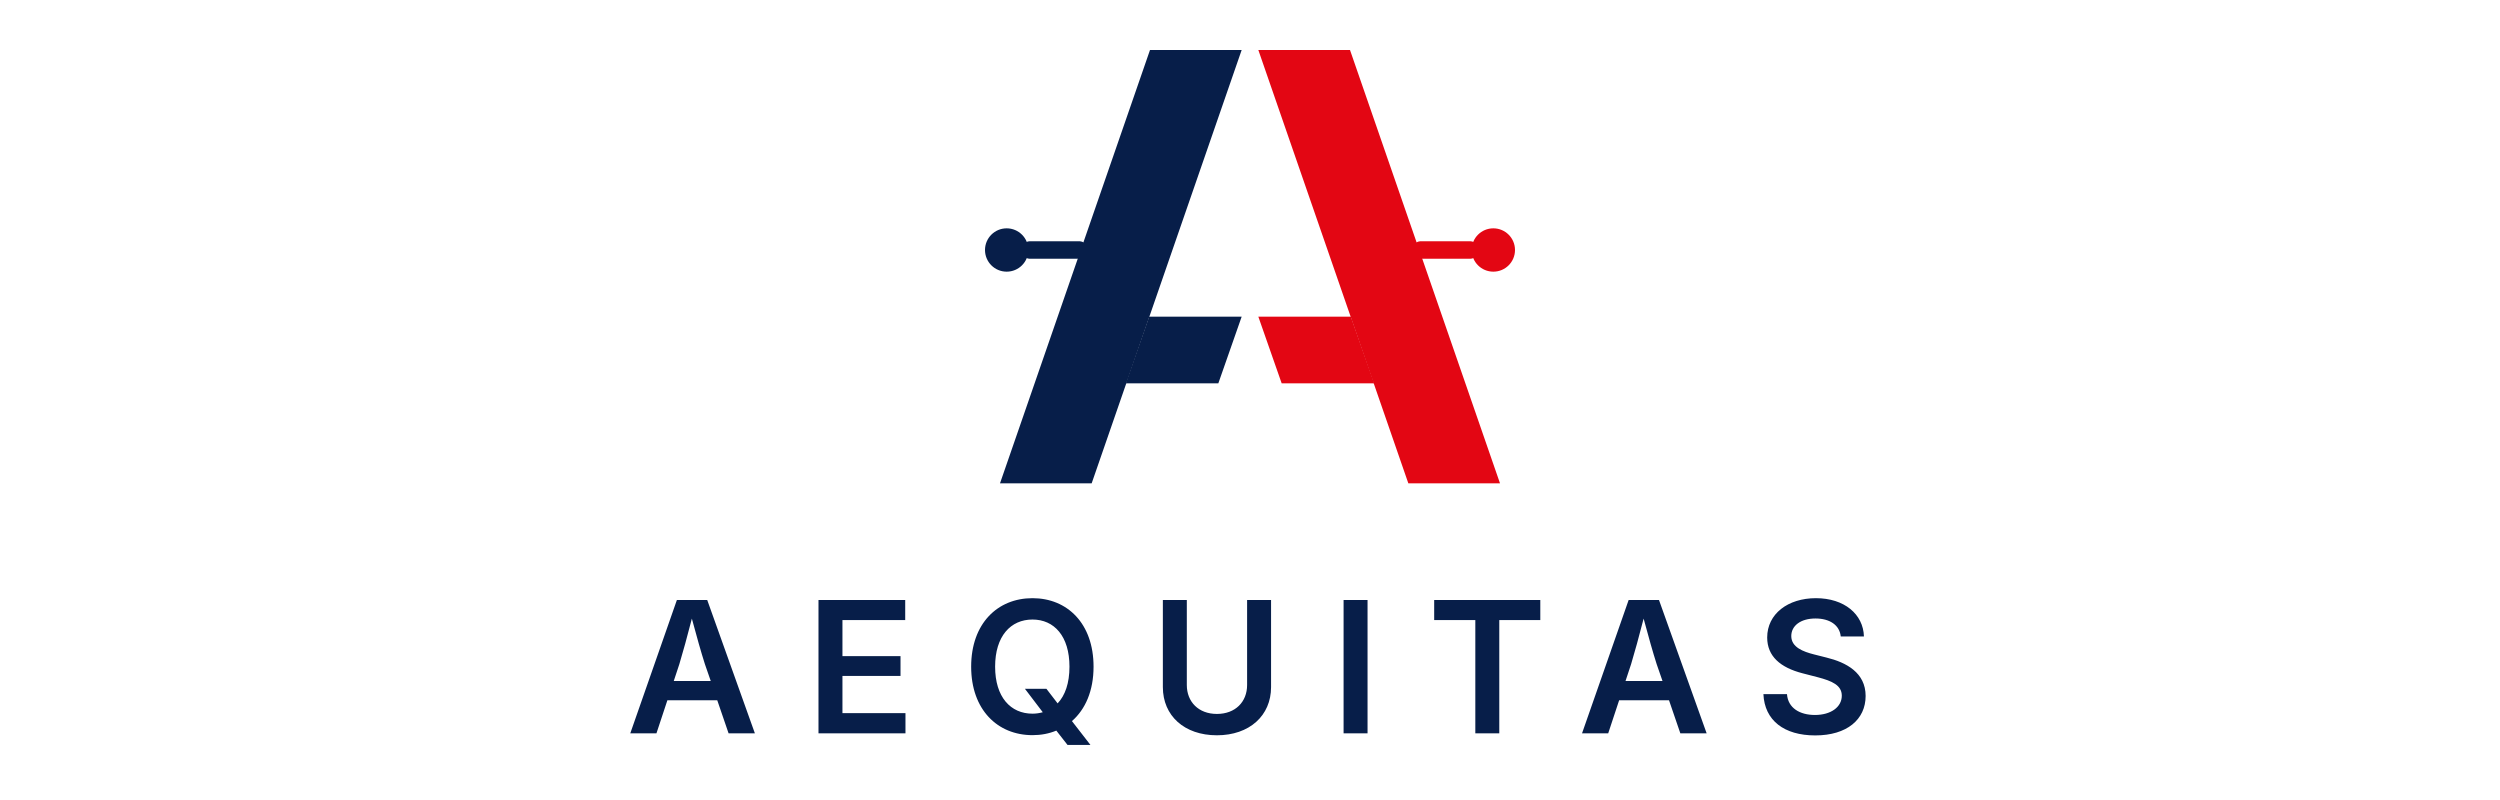
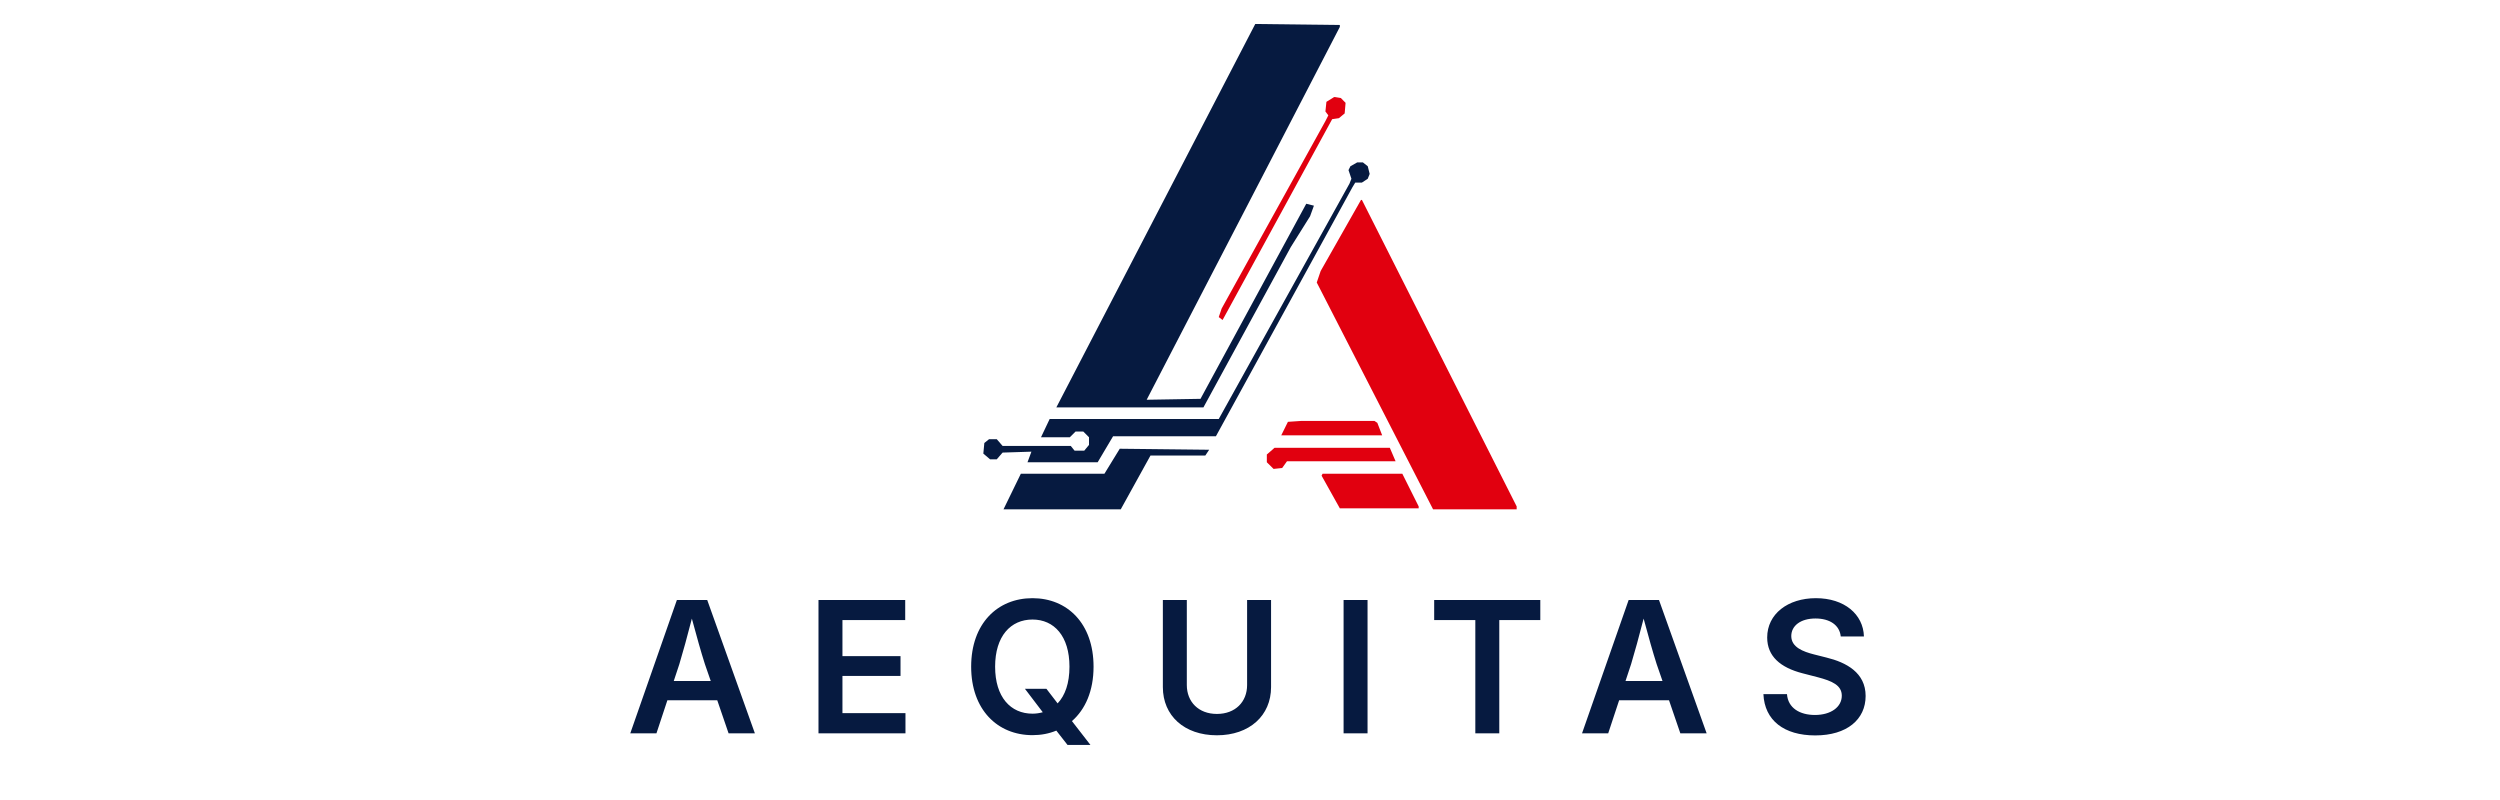
<svg xmlns="http://www.w3.org/2000/svg" viewBox="0 0 300 96" width="300" height="96" role="img" aria-label="Aequitas">
  <g transform="translate(118 0)">
-     <path d="M20 6h11L13 58H2z" fill="#071E49" />
-     <path d="M19.9 38H31l-2.8 8H17.1z" fill="#071E49" />
-     <path d="M33 6h11l18 52H51z" fill="#E30613" />
-     <path d="M33 38h11.1l2.8 8H35.8z" fill="#E30613" />
-     <path d="M11.5 30H5.6" stroke="#071E49" stroke-width="2.1" stroke-linecap="round" />
-     <circle cx="2.8" cy="30" r="2.6" fill="#071E49" />
-     <path d="M52.5 30h5.9" stroke="#E30613" stroke-width="2.1" stroke-linecap="round" />
-     <circle cx="61.2" cy="30" r="2.6" fill="#E30613" />
+     <path fill-rule="evenodd" fill="#061A40" d="M32.63 2.88L8.76 48.89L26.41 48.89L36.9 29.64L39.21 25.95L39.67 24.68L38.75 24.45L26.06 47.86L19.6 47.97L42.78 3.23L42.78 3L32.75 2.88ZM44.86 19.49L44.05 19.95L43.82 20.41L44.17 21.45L43.94 22.03L28.25 50.28L7.96 50.28L6.92 52.47L10.38 52.47L11.07 51.78L11.99 51.78L12.68 52.47L12.68 53.39L12.11 54.08L10.95 54.08L10.49 53.51L2.31 53.51L1.61 52.7L0.69 52.7L0.12 53.16L0 54.43L0.81 55.12L1.61 55.12L2.31 54.31L5.77 54.2L5.3 55.47L13.72 55.47L15.57 52.35L27.91 52.35L44.28 22.49L44.63 21.91L45.43 21.91L46.13 21.45L46.36 20.87L46.13 19.95L45.55 19.49L44.97 19.49ZM16.37 53.85L14.53 56.85L4.5 56.85L2.42 61.12L16.49 61.12L20.06 54.66L26.64 54.66L27.1 53.97L16.49 53.85Z" />
+     <path fill-rule="evenodd" fill="#E1000F" d="M42.09 11.65L41.17 12.22L41.05 13.38L41.4 13.84L41.05 14.53L28.6 37.02L28.25 38.05L28.71 38.4L41.86 14.3L42.67 14.18L43.36 13.61L43.47 12.34L42.9 11.76L42.21 11.65ZM45.32 23.99L40.48 32.52L40.01 33.9L53.97 61.12L64 61.12L64 60.77L45.43 23.99ZM38.17 50.51L36.55 50.62L35.75 52.24L47.86 52.24L47.28 50.74L46.93 50.51L38.28 50.51ZM34.94 53.74L34.02 54.54L34.02 55.47L34.83 56.27L35.86 56.16L36.44 55.35L49.47 55.35L48.78 53.74L35.06 53.74ZM40.71 56.85L40.59 57.08L42.78 61L52.24 61L52.24 60.77L50.28 56.85L40.82 56.85Z" />
  </g>
-   <text x="150" y="88" text-anchor="middle" fill="#071E49" font-family="Inter, 'Helvetica Neue', Arial, sans-serif" font-size="22" font-weight="600" letter-spacing="5.5">AEQUITAS</text>
+   <text x="150" y="88" text-anchor="middle" fill="#061A40" font-family="Inter, 'Helvetica Neue', Arial, sans-serif" font-size="22" font-weight="600" letter-spacing="5.5">AEQUITAS</text>
</svg>
